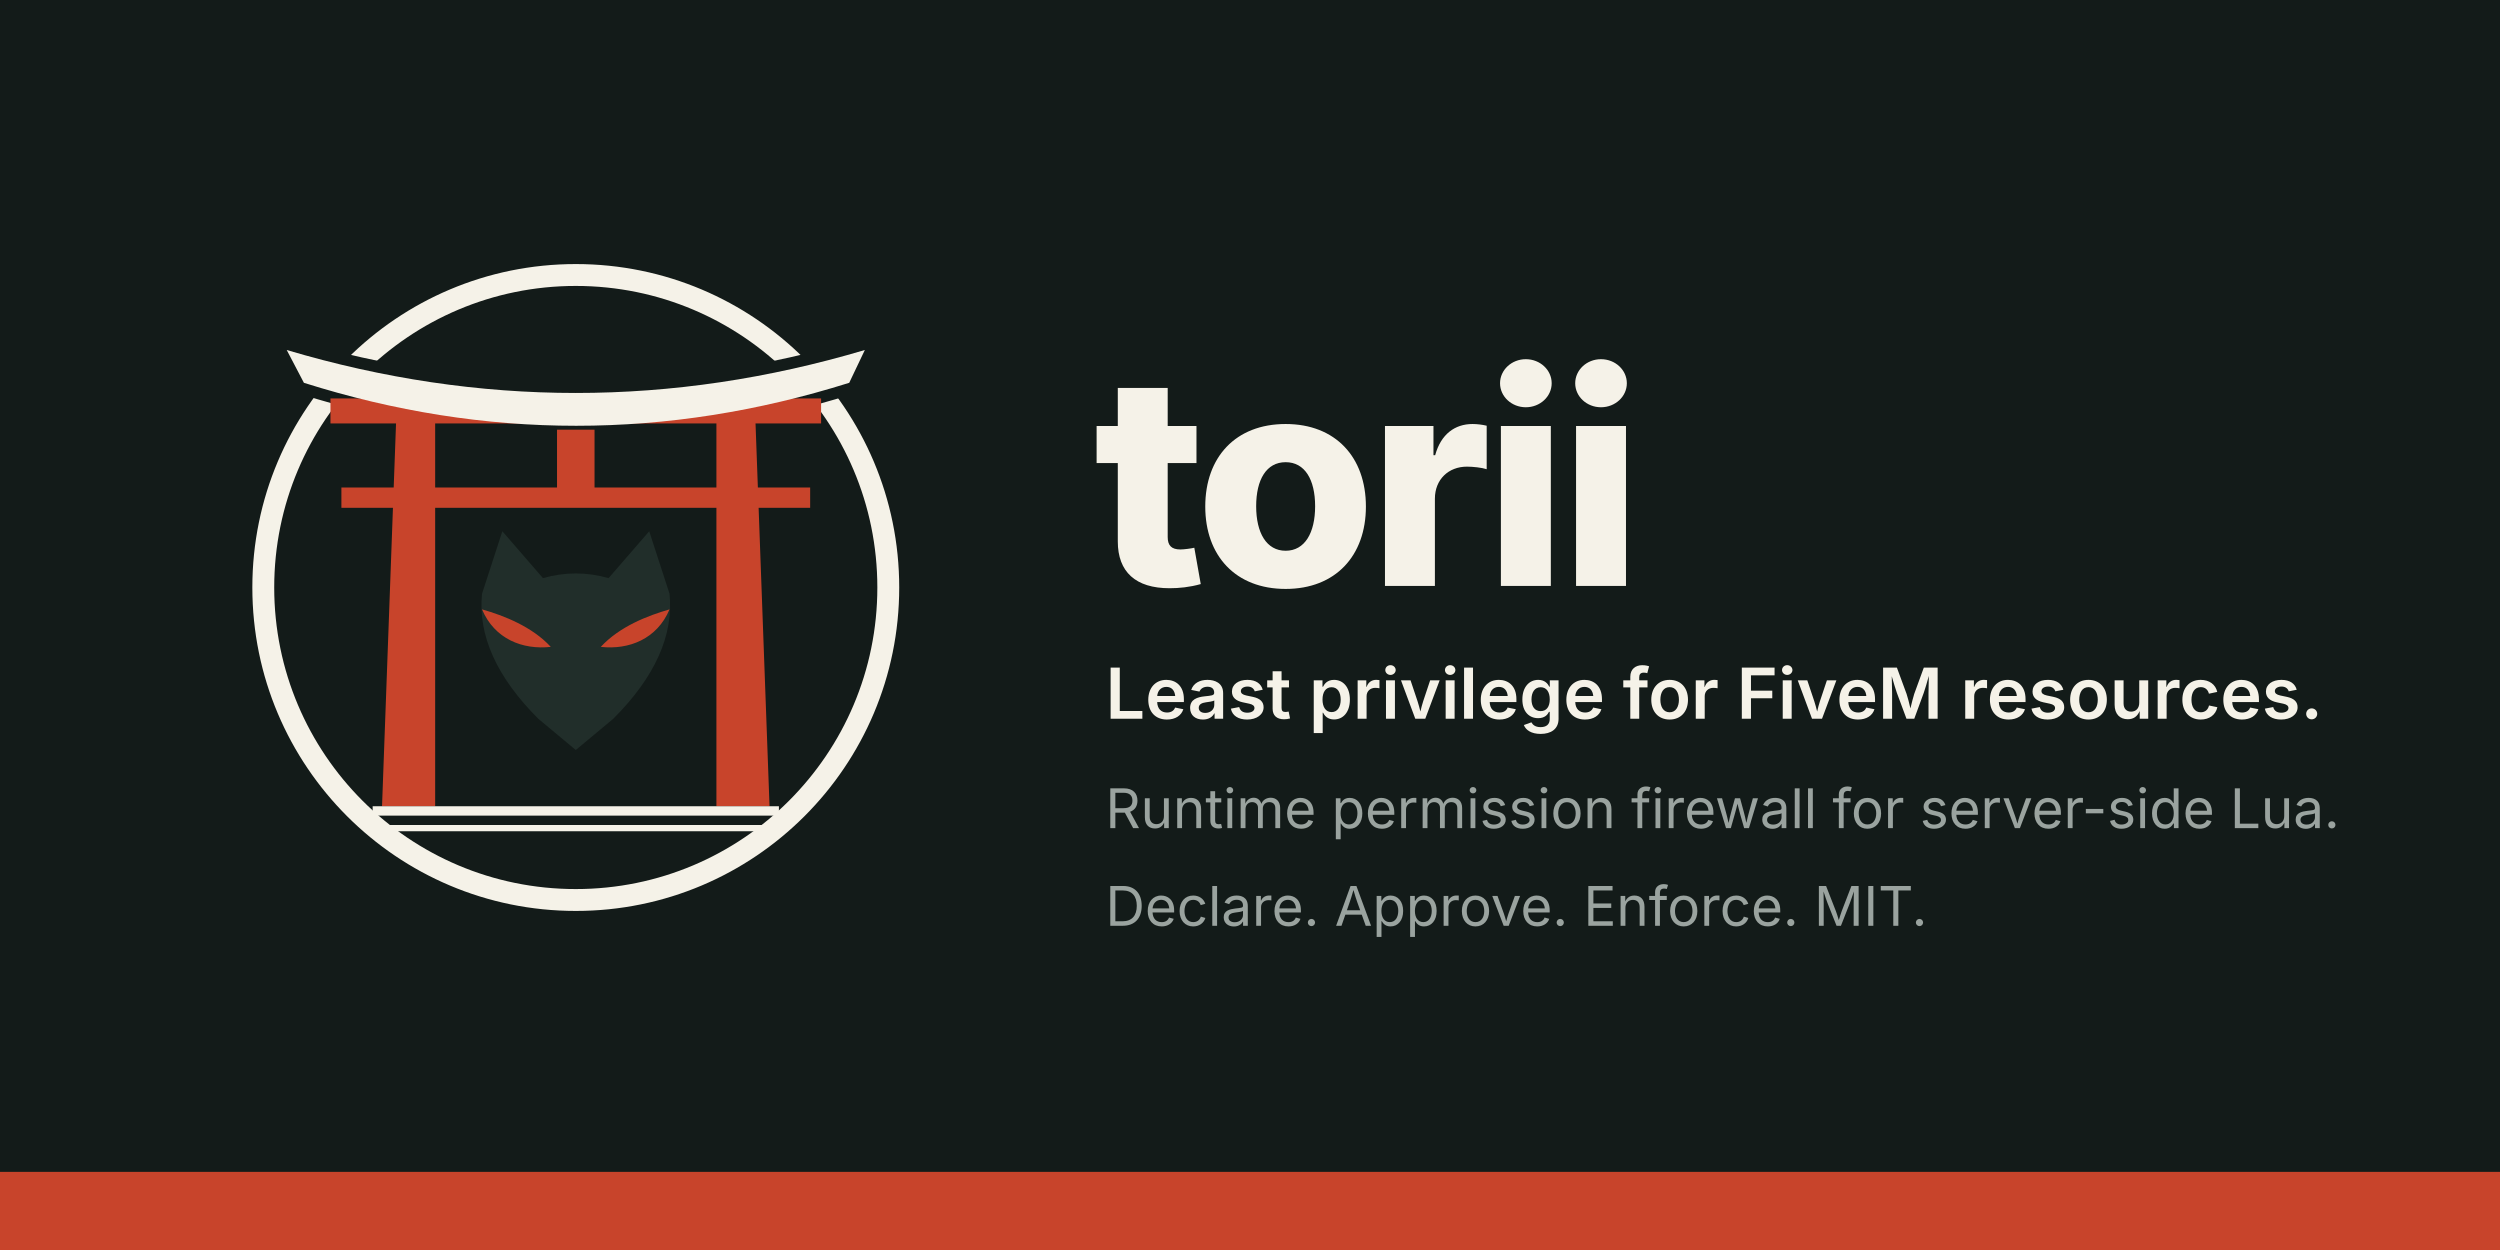
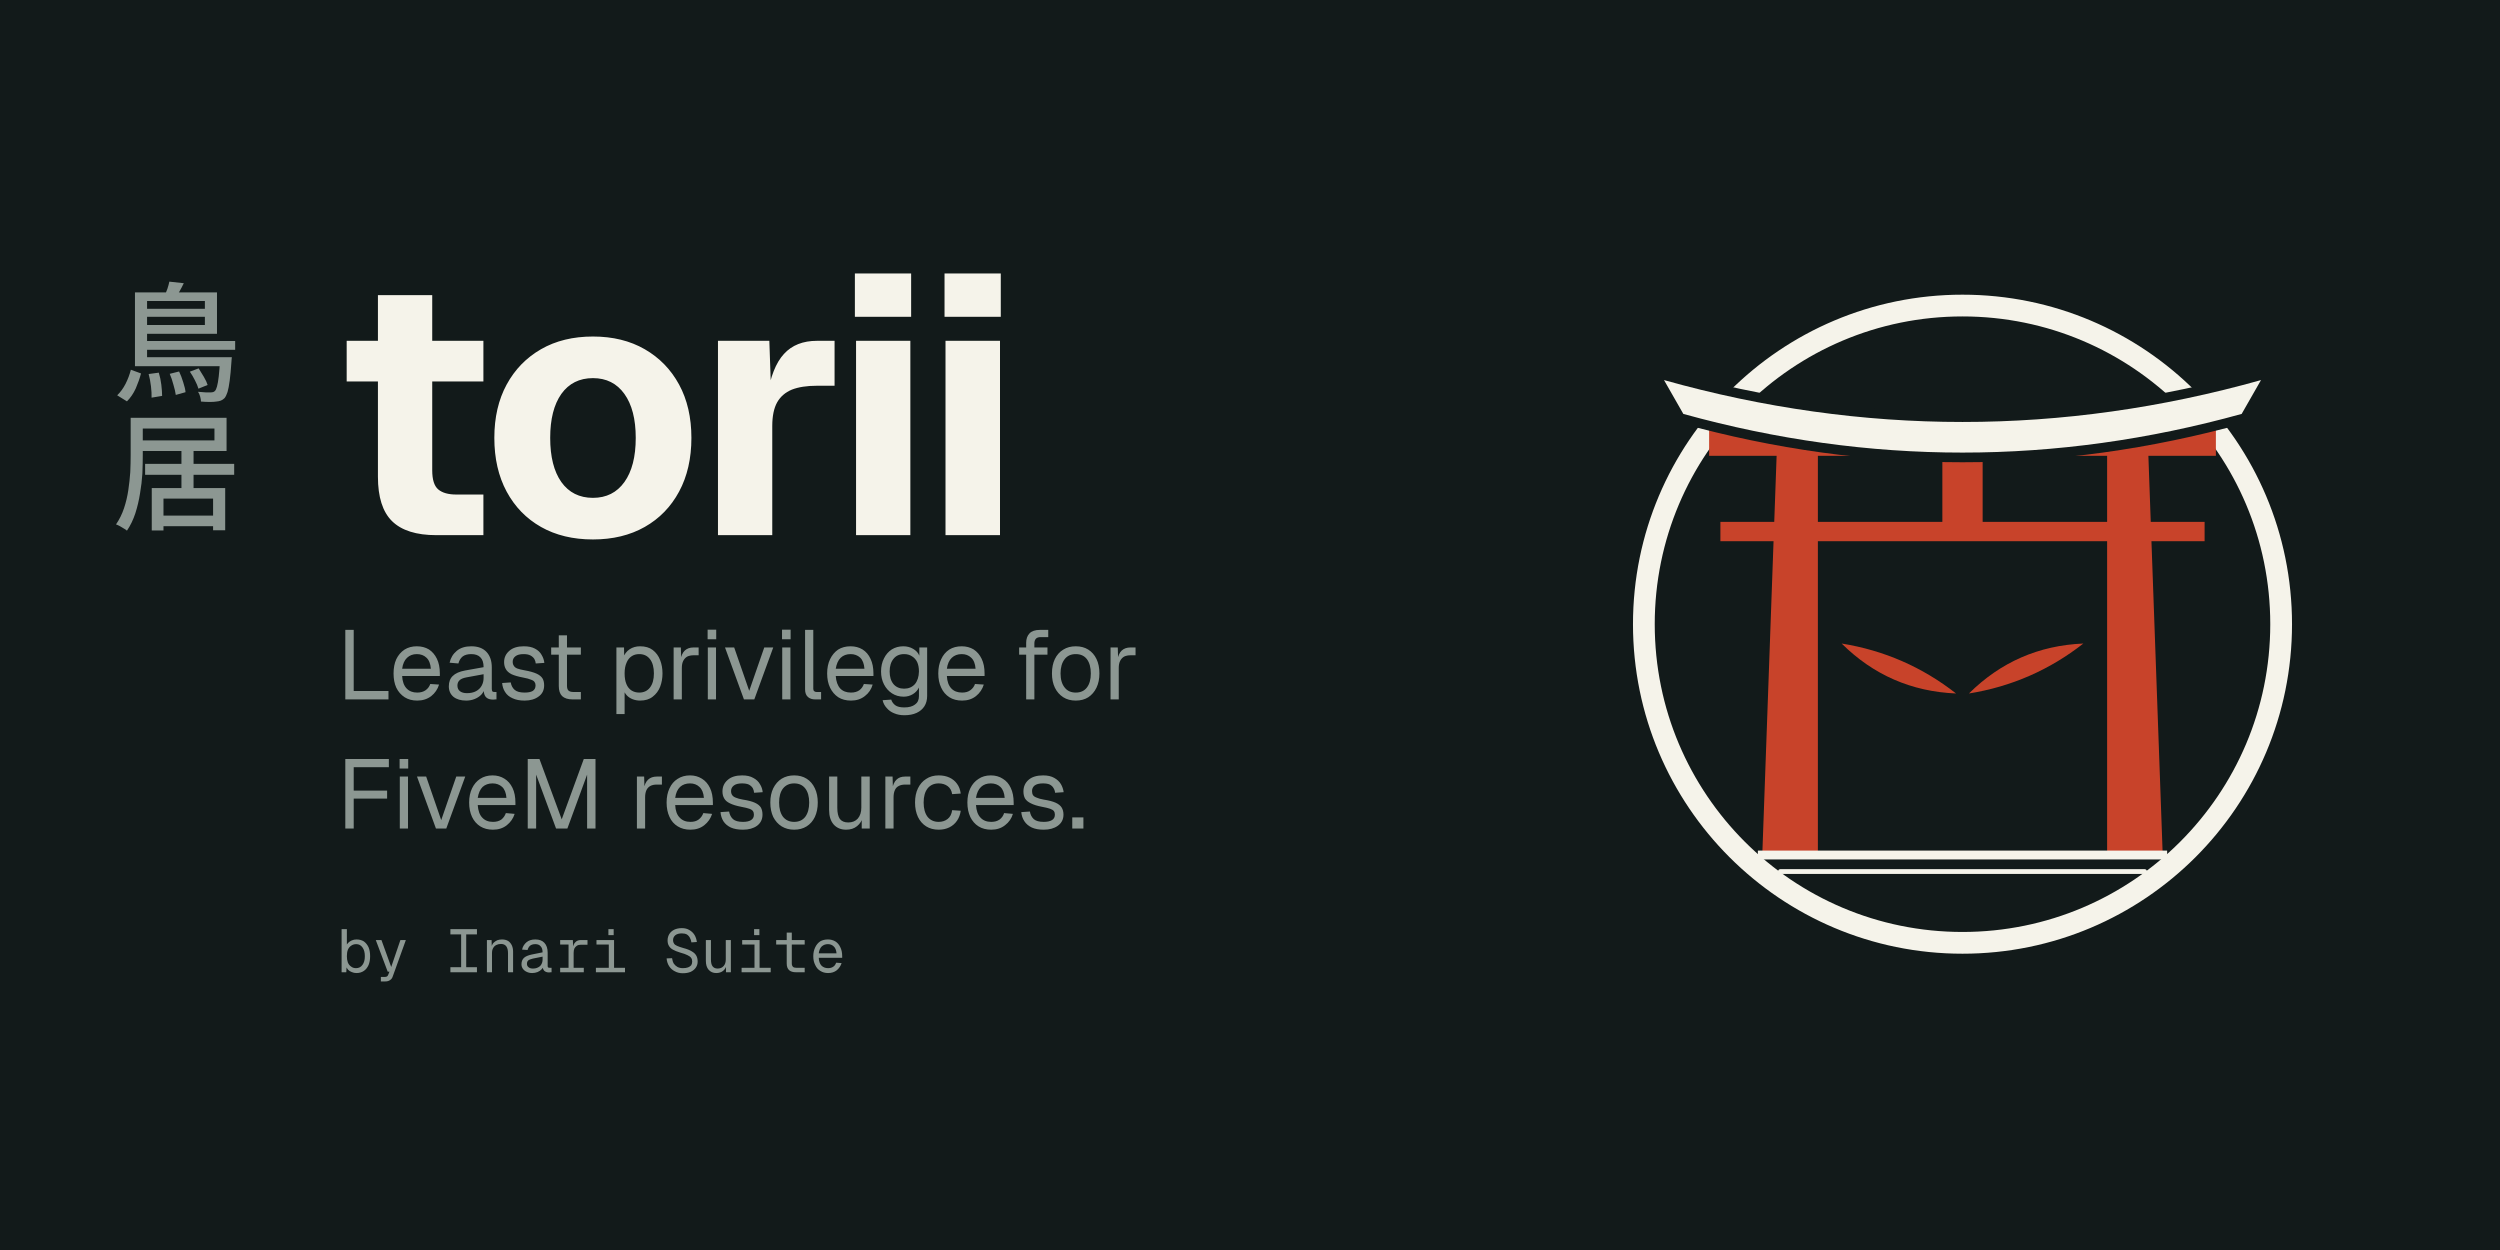
- <svg xmlns="http://www.w3.org/2000/svg" viewBox="0 0 1280 640" width="1280" height="640">
-   <rect width="1280" height="640" fill="#131B19" />
-   <rect y="600" width="1280" height="40" fill="#C8442B" />
-   <g transform="translate(90 96) scale(0.4)">
-     <circle cx="512" cy="512" r="400" fill="none" stroke="#F5F2E8" stroke-width="28" />
-     <path d="M142 208 Q512 318 882 208 L862 250 Q512 360 164 250 Z" fill="none" stroke="#131B19" stroke-width="30" stroke-linejoin="round" />
-     <rect x="198" y="270" width="628" height="32" fill="#C8442B" />
-     <path d="M142 208 Q512 318 882 208 L862 250 Q512 360 164 250 Z" fill="#F5F2E8" />
-     <rect x="320" y="410" width="384" height="382" fill="#131B19" />
-     <polygon points="282,300 332,300 332,792 264,792" fill="#C8442B" />
-     <polygon points="692,300 742,300 760,792 692,792" fill="#C8442B" />
-     <rect x="212" y="384" width="600" height="26" fill="#C8442B" />
-     <rect x="488" y="310" width="48" height="76" fill="#C8442B" />
-     <rect x="252" y="792" width="520" height="12" fill="#F5F2E8" />
-     <rect x="268" y="816" width="488" height="8" fill="#F5F2E8" />
-     <path d="M392 520 L418 440 L470 500 Q512 488 554 500 L606 440 L632 520 Q640 600 560 680 L512 720 L464 680 Q384 600 392 520 Z" fill="#212E2A" />
-     <path d="M392 540 C420 548 456 562 480 588 C444 592 408 578 392 540 Z" fill="#C8442B" />
-     <path d="M632 540 C604 548 568 562 544 588 C580 592 616 578 632 540 Z" fill="#C8442B" />
+ <svg xmlns="http://www.w3.org/2000/svg" viewBox="0 0 1280 640" width="1280" height="640" role="img" aria-label="torii, by Inari Suite">
+   <rect width="1280" height="640" fill="#121A1A" />
+   <g transform="translate(793.6 108.8) scale(0.4125)">
+     <g id="tsocial-disque">
+       <circle cx="512" cy="511" r="383" fill="#121A1A" />
+     </g>
+     <g id="anneau">
+       <circle cx="512" cy="511" r="395.5" fill="none" stroke="#F5F3EA" stroke-width="27" />
+     </g>
+     <g id="passage">
+       <rect x="332.5" y="408" width="359.0" height="384" fill="#121A1A" />
+     </g>
+     <g id="torii">
+       <g fill="#C8432A">
+         <polygon points="281.5,296 332.5,296 332.5,797 263.5,797" />
+         <polygon points="691.5,296 742.5,296 760.5,797 691.5,797" />
+         <rect x="211.5" y="384" width="601" height="24" />
+       </g>
+     </g>
+     <g id="kasagi">
+       <g fill="#C8432A">
+         <rect x="487.0" y="296" width="50" height="90" />
+         <rect x="197.5" y="262" width="629" height="40" />
+       </g>
+       <path d="M141.5 208 Q512.0 312 882.5 208 L858.5 250 Q512.0 346 165.5 250 Z" fill="#121A1A" stroke="#121A1A" stroke-width="24" stroke-linejoin="round" />
+       <path d="M141.5 208 Q512.0 312 882.5 208 L858.5 250 Q512.0 346 165.5 250 Z" fill="#F5F3EA" />
+     </g>
+     <g id="yeux">
+       <path d="M362.0 535.0 Q421.0 593.5 504.0 597.0 Q441.0 547.7 362.0 535.0 Z" fill="#C8432A" />
+       <path d="M662.0 535.0 Q579.0 538.5 520.0 597.0 Q599.0 584.3 662.0 535.0 Z" fill="#C8432A" />
+     </g>
+     <g id="socle">
+       <rect x="258" y="792" width="508" height="11" fill="#F5F3EA" />
+       <rect x="283" y="815" width="458" height="6" rx="3" fill="#F5F3EA" />
+     </g>
  </g>
-   <text x="560" y="300" font-family="Inter, 'Segoe UI', system-ui, Helvetica, Arial, sans-serif" font-size="150" font-weight="800" letter-spacing="-4" fill="#F5F2E8">torii</text>
-   <text x="566" y="368" font-family="Inter, 'Segoe UI', system-ui, Helvetica, Arial, sans-serif" font-size="36" font-weight="600" fill="#F5F2E8">Least privilege for FiveM resources.</text>
-   <text x="566" y="424" font-family="Inter, 'Segoe UI', system-ui, Helvetica, Arial, sans-serif" font-size="28" fill="#9AA39F">Runtime permission firewall for server-side Lua.</text>
-   <text x="566" y="474" font-family="Inter, 'Segoe UI', system-ui, Helvetica, Arial, sans-serif" font-size="28" fill="#9AA39F">Declare. Approve. Enforce.  MIT.</text>
+   <path d="M69.1 182.9H114.5V187.5H69.1ZM72.3 174.6H120.4V179.1H72.3ZM72.5 158.1H107.8V162.2H72.5ZM112.7 182.9H118.7Q118.7 182.9 118.6 183.8Q118.6 184.6 118.5 185.2Q118.1 191.2 117.6 194.9Q117.1 198.7 116.5 200.7Q115.8 202.8 115.0 203.8Q114.1 204.7 113.1 205.1Q112.0 205.5 110.7 205.6Q109.5 205.8 107.4 205.8Q105.3 205.8 102.9 205.6Q102.9 204.6 102.5 203.1Q102.1 201.7 101.4 200.6Q103.5 200.8 105.3 200.9Q107.1 200.9 107.9 200.9Q109.4 200.9 110.0 200.2Q110.6 199.7 111.1 197.9Q111.6 196.1 112.0 192.7Q112.4 189.2 112.7 183.8ZM86.7 144.2 94.1 145.0Q93.1 147.1 91.9 149.2Q90.7 151.2 89.7 152.7L84.2 151.7Q84.9 150.0 85.7 147.9Q86.4 145.8 86.7 144.2ZM72.8 149.7H111.1V170.9H72.8V166.4H104.9V154.1H72.8ZM69.1 149.7H75.3V185.0H69.1ZM86.9 191.4 91.7 190.2Q92.9 192.7 93.8 195.7Q94.8 198.7 95.0 200.8L90.0 202.2Q89.7 200.0 88.8 197.0Q88.0 193.9 86.9 191.4ZM97.2 190.3 101.7 188.6Q103.0 190.6 104.4 193.0Q105.8 195.4 106.3 197.1L101.6 199.0Q101.1 197.2 99.8 194.7Q98.6 192.3 97.2 190.3ZM76.1 191.5 81.3 190.8Q82.2 193.7 82.6 197.0Q83.0 200.4 83.0 202.7L77.6 203.6Q77.7 201.2 77.3 197.8Q76.9 194.4 76.1 191.5ZM67.0 189.3 72.2 191.2Q71.2 195.0 69.5 198.9Q67.7 202.8 65.0 205.5L60.0 202.4Q62.5 200.0 64.3 196.5Q66.1 192.9 67.0 189.3Z" fill="#8C9792" />
+   <path d="M66.9 213.9H73.1V233.1Q73.1 237.4 72.9 242.4Q72.6 247.4 71.7 252.6Q70.9 257.8 69.3 262.8Q67.7 267.7 65.0 271.7Q64.5 271.2 63.4 270.6Q62.4 270.0 61.4 269.4Q60.3 268.8 59.4 268.5Q62.0 264.7 63.5 260.2Q65.0 255.7 65.7 250.9Q66.4 246.2 66.7 241.7Q66.9 237.1 66.9 233.1ZM71.0 213.9H116.0V230.9H71.0V225.5H109.8V219.4H71.0ZM74.3 237.5H119.9V243.1H74.3ZM80.5 264.0H112.0V269.4H80.5ZM92.9 230.6H99.1V252.0H92.9ZM77.7 249.9H115.3V271.5H109.1V255.3H83.7V271.6H77.7Z" fill="#8C9792" />
+   <path d="M223.4 274.0Q208.0 274.0 200.7 266.8Q193.5 259.7 193.5 244.1V151.1H221.3V240.8Q221.3 248.0 224.4 250.6Q227.5 253.2 233.6 253.2H247.5V274.0ZM177.5 195.3V174.5H247.5V195.3Z M303.6 276.2Q288.3 276.2 277.0 269.8Q265.7 263.4 259.4 251.7Q253.1 240.0 253.1 224.2Q253.1 208.5 259.4 196.9Q265.7 185.3 277.0 178.8Q288.3 172.3 303.6 172.3Q318.8 172.3 330.1 178.8Q341.4 185.3 347.7 196.9Q354.0 208.5 354.0 224.2Q354.0 240.0 347.7 251.7Q341.4 263.4 330.1 269.8Q318.8 276.2 303.6 276.2ZM303.6 254.9Q313.9 254.9 319.7 246.8Q325.5 238.7 325.5 224.2Q325.5 209.8 319.7 201.7Q313.9 193.6 303.6 193.6Q293.2 193.6 287.4 201.7Q281.7 209.8 281.7 224.2Q281.7 238.7 287.4 246.8Q293.2 254.9 303.6 254.9Z M367.6 274.0V174.5H393.9L394.9 203.4L392.8 202.9Q395.2 187.9 401.4 181.2Q407.5 174.5 418.3 174.5H427.3V197.5H418.3Q410.5 197.5 405.4 199.5Q400.4 201.6 397.9 206.0Q395.4 210.5 395.4 218.1V274.0Z M438.3 274.0V174.5H466.1V274.0ZM437.7 162.2V140.0H466.5V162.2Z M484.1 274.0V174.5H512.0V274.0ZM483.6 162.2V140.0H512.4V162.2Z" fill="#F5F3EA" />
+   <path d="M176.8 358.1V322.5H181.1V356.0L178.9 353.8H198.9V358.1Z M213.6 358.7Q209.9 358.7 207.2 357.0Q204.4 355.2 202.9 352.1Q201.5 349.0 201.5 344.8Q201.5 340.6 202.9 337.5Q204.4 334.4 207.1 332.6Q209.8 330.9 213.4 330.9Q216.9 330.9 219.6 332.5Q222.2 334.2 223.7 337.3Q225.2 340.4 225.2 344.8V346.1H205.9Q206.1 350.3 208.2 352.5Q210.2 354.6 213.6 354.6Q216.2 354.6 217.9 353.4Q219.6 352.2 220.3 350.2L224.8 350.5Q223.7 354.1 220.8 356.4Q217.8 358.7 213.6 358.7ZM205.9 342.4H220.6Q220.3 338.5 218.3 336.7Q216.4 334.9 213.4 334.9Q210.4 334.9 208.4 336.8Q206.4 338.7 205.9 342.4Z M238.7 358.7Q234.6 358.7 232.2 356.8Q229.8 354.8 229.8 351.4Q229.8 348.0 231.8 346.1Q233.8 344.1 238.1 343.3L247.6 341.6Q247.6 338.2 246.0 336.6Q244.4 334.9 241.3 334.9Q238.5 334.9 236.9 336.1Q235.3 337.4 234.7 339.7L230.2 339.3Q231.0 335.6 233.9 333.2Q236.7 330.9 241.3 330.9Q246.4 330.9 249.1 333.8Q251.8 336.7 251.8 341.7V352.7Q251.8 353.6 252.1 354.0Q252.4 354.3 253.2 354.3H254.2V358.1Q254.0 358.1 253.6 358.1Q253.1 358.2 252.6 358.2Q250.8 358.2 249.7 357.6Q248.6 357.0 248.1 355.8Q247.6 354.5 247.6 352.5L248.1 352.6Q247.7 354.3 246.4 355.7Q245.0 357.1 243.0 357.9Q241.0 358.7 238.7 358.7ZM239.1 354.9Q241.8 354.9 243.7 353.9Q245.6 352.9 246.6 351.1Q247.6 349.3 247.6 347.1V345.2L238.9 346.8Q236.2 347.3 235.2 348.4Q234.2 349.4 234.2 351.0Q234.2 352.9 235.5 353.9Q236.8 354.9 239.1 354.9Z M268.6 358.7Q264.9 358.7 262.4 357.5Q259.9 356.4 258.6 354.3Q257.3 352.3 257.1 349.7L261.5 349.4Q261.9 351.8 263.5 353.2Q265.1 354.6 268.6 354.6Q271.3 354.6 272.7 353.8Q274.2 352.9 274.2 350.9Q274.2 349.9 273.7 349.2Q273.3 348.5 271.9 348.0Q270.5 347.4 267.8 346.9Q264.1 346.2 261.9 345.2Q259.8 344.1 259.0 342.6Q258.1 341.1 258.1 339.0Q258.1 335.5 260.8 333.2Q263.4 330.9 268.2 330.9Q271.7 330.9 273.9 332.1Q276.2 333.3 277.3 335.3Q278.5 337.3 278.7 339.4L274.3 339.7Q274.2 338.5 273.6 337.4Q272.9 336.3 271.6 335.6Q270.3 334.9 268.1 334.9Q265.3 334.9 263.9 336.0Q262.5 337.1 262.5 338.8Q262.5 340.1 263.1 340.9Q263.6 341.8 264.9 342.3Q266.3 342.8 268.6 343.2Q272.5 343.9 274.7 344.9Q276.9 345.9 277.8 347.4Q278.6 348.8 278.6 350.9Q278.6 354.6 275.8 356.6Q273.0 358.7 268.6 358.7Z M293.2 358.1Q289.6 358.1 287.8 356.4Q286.1 354.7 286.1 351.2V325.3H290.3V351.1Q290.3 352.9 291.1 353.6Q291.9 354.3 293.6 354.3H297.4V358.1ZM282.2 335.2V331.5H297.4V335.2Z M315.6 365.6V331.5H319.5L319.6 337.2L319.0 336.9Q320.0 334.0 322.4 332.4Q324.7 330.9 327.7 330.9Q331.7 330.9 334.2 332.8Q336.8 334.8 338.0 338.0Q339.2 341.1 339.2 344.8Q339.2 348.4 338.0 351.6Q336.8 354.7 334.2 356.7Q331.7 358.7 327.7 358.7Q325.7 358.7 323.9 358.0Q322.1 357.3 320.9 356.0Q319.7 354.7 319.2 353.0L319.8 352.3V365.6ZM327.3 354.6Q330.8 354.6 332.8 352.0Q334.8 349.4 334.8 344.8Q334.8 340.1 332.8 337.5Q330.8 334.9 327.3 334.9Q325.0 334.9 323.4 336.0Q321.7 337.1 320.8 339.3Q319.8 341.5 319.8 344.8Q319.8 348.0 320.7 350.2Q321.6 352.4 323.3 353.5Q325.0 354.6 327.3 354.6Z M344.9 358.1V331.5H348.6L348.8 338.2L348.4 338.1Q348.9 334.7 350.6 333.1Q352.3 331.5 355.1 331.5H357.7V335.5H355.2Q353.2 335.5 351.8 336.2Q350.5 337.0 349.8 338.4Q349.1 339.8 349.1 342.0V358.1Z M362.4 358.1V331.5H366.6V358.1ZM362.3 327.3V322.4H366.7V327.3Z M380.9 358.1 371.2 331.5H375.9L383.6 353.7L391.3 331.5H395.9L386.2 358.1Z M400.5 358.1V331.5H404.7V358.1ZM400.4 327.3V322.4H404.8V327.3Z M417.4 358.1Q415.1 358.1 413.7 356.9Q412.2 355.6 412.2 353.0V322.5H416.4V352.7Q416.4 353.5 416.9 353.9Q417.3 354.3 418.1 354.3H420.4V358.1Z M435.7 358.7Q431.9 358.7 429.2 357.0Q426.5 355.2 425.0 352.1Q423.5 349.0 423.5 344.8Q423.5 340.6 425.0 337.5Q426.5 334.4 429.1 332.6Q431.8 330.9 435.5 330.9Q438.9 330.9 441.6 332.5Q444.3 334.2 445.7 337.3Q447.2 340.4 447.2 344.8V346.1H427.9Q428.2 350.3 430.2 352.5Q432.2 354.6 435.7 354.6Q438.3 354.6 440.0 353.4Q441.6 352.2 442.3 350.2L446.8 350.5Q445.8 354.1 442.8 356.4Q439.9 358.7 435.7 358.7ZM427.9 342.4H442.6Q442.3 338.5 440.4 336.7Q438.4 334.9 435.5 334.9Q432.4 334.9 430.4 336.8Q428.5 338.7 427.9 342.4Z M463.0 366.2Q460.1 366.2 457.8 365.2Q455.5 364.3 454.0 362.5Q452.4 360.8 451.9 358.5L456.3 358.2Q456.9 360.0 458.4 361.1Q459.9 362.2 463.0 362.2Q466.6 362.2 468.5 360.7Q470.5 359.3 470.5 356.4V352.0Q469.5 354.1 467.4 355.4Q465.3 356.7 462.7 356.7Q459.3 356.7 456.7 355.0Q454.1 353.3 452.6 350.4Q451.1 347.5 451.1 343.8Q451.1 340.0 452.6 337.1Q454.0 334.2 456.6 332.5Q459.2 330.9 462.5 330.9Q465.3 330.9 467.5 332.2Q469.8 333.5 470.7 335.7V331.5H474.7V356.3Q474.7 359.4 473.3 361.6Q471.9 363.8 469.3 365.0Q466.7 366.2 463.0 366.2ZM462.9 352.6Q466.3 352.6 468.4 350.3Q470.4 347.9 470.5 343.8Q470.5 341.0 469.6 339.0Q468.7 337.1 466.9 336.0Q465.2 334.9 462.9 334.9Q459.4 334.9 457.5 337.3Q455.5 339.7 455.5 343.8Q455.5 347.9 457.5 350.3Q459.5 352.6 462.9 352.6Z M492.6 358.7Q488.8 358.7 486.1 357.0Q483.3 355.2 481.9 352.1Q480.4 349.0 480.4 344.8Q480.4 340.6 481.9 337.5Q483.3 334.4 486.0 332.6Q488.7 330.9 492.4 330.9Q495.8 330.9 498.5 332.5Q501.1 334.2 502.6 337.3Q504.1 340.4 504.1 344.8V346.1H484.8Q485.0 350.3 487.1 352.5Q489.1 354.6 492.6 354.6Q495.2 354.6 496.8 353.4Q498.5 352.2 499.2 350.2L503.7 350.5Q502.6 354.1 499.7 356.4Q496.8 358.7 492.6 358.7ZM484.8 342.4H499.5Q499.2 338.5 497.2 336.7Q495.3 334.9 492.4 334.9Q489.3 334.9 487.3 336.8Q485.3 338.7 484.8 342.4Z M525.4 358.1V329.1Q525.4 326.1 527.1 324.3Q528.8 322.5 532.5 322.5H536.7V326.2H532.8Q531.2 326.2 530.4 327.0Q529.6 327.9 529.6 329.4V358.1ZM521.8 335.2V331.5H536.3V335.2Z M550.8 358.7Q547.1 358.7 544.4 357.0Q541.6 355.2 540.1 352.1Q538.6 349.0 538.6 344.8Q538.6 340.5 540.1 337.4Q541.6 334.3 544.4 332.6Q547.1 330.9 550.8 330.9Q554.5 330.9 557.2 332.6Q559.9 334.3 561.4 337.4Q562.9 340.5 562.9 344.8Q562.9 349.0 561.4 352.1Q559.9 355.2 557.2 357.0Q554.5 358.7 550.8 358.7ZM550.8 354.6Q554.5 354.6 556.5 352.0Q558.5 349.4 558.5 344.8Q558.5 340.2 556.5 337.5Q554.5 334.9 550.8 334.9Q547.1 334.9 545.1 337.5Q543.0 340.2 543.0 344.8Q543.0 349.4 545.1 352.0Q547.1 354.6 550.8 354.6Z M568.6 358.1V331.5H572.3L572.5 338.2L572.1 338.1Q572.6 334.7 574.3 333.1Q576.0 331.5 578.8 331.5H581.4V335.5H578.9Q576.9 335.5 575.5 336.2Q574.2 337.0 573.5 338.4Q572.8 339.8 572.8 342.0V358.1Z" fill="#8C9792" />
+   <path d="M176.8 424.2V388.6H199.1V392.8H178.9L181.1 390.6V407.0L178.9 404.8H198.2V408.9H178.9L181.1 406.7V424.2Z M204.7 424.2V397.6H208.9V424.2ZM204.6 393.5V388.6H209.0V393.5Z M223.2 424.2 213.5 397.6H218.2L225.9 419.9L233.6 397.6H238.2L228.5 424.2Z M252.4 424.8Q248.6 424.8 245.9 423.1Q243.2 421.4 241.7 418.3Q240.2 415.1 240.2 410.9Q240.2 406.7 241.7 403.6Q243.2 400.5 245.8 398.8Q248.5 397.0 252.2 397.0Q255.6 397.0 258.3 398.7Q260.9 400.3 262.4 403.4Q263.9 406.5 263.9 411.0V412.2H244.6Q244.9 416.5 246.9 418.6Q248.9 420.8 252.4 420.8Q255.0 420.8 256.7 419.6Q258.3 418.3 259.0 416.3L263.5 416.7Q262.4 420.2 259.5 422.5Q256.6 424.8 252.4 424.8ZM244.6 408.5H259.3Q259.0 404.7 257.1 402.9Q255.1 401.1 252.2 401.1Q249.1 401.1 247.1 402.9Q245.2 404.8 244.6 408.5Z M270.2 424.2V388.6H276.2L287.6 419.5L298.9 388.6H304.9V424.2H300.6V396.6L290.5 424.2H284.7L274.5 396.6V424.2Z M326.1 424.2V397.6H329.8L330.0 404.4L329.6 404.2Q330.1 400.8 331.8 399.2Q333.5 397.6 336.3 397.6H338.9V401.7H336.3Q334.3 401.7 333.0 402.4Q331.7 403.1 331.0 404.5Q330.3 406.0 330.3 408.2V424.2Z M353.5 424.8Q349.7 424.8 347.0 423.1Q344.2 421.4 342.8 418.3Q341.3 415.1 341.3 410.9Q341.3 406.7 342.8 403.6Q344.2 400.5 346.9 398.8Q349.6 397.0 353.3 397.0Q356.7 397.0 359.4 398.7Q362.0 400.3 363.5 403.4Q365.0 406.5 365.0 411.0V412.2H345.7Q345.9 416.5 348.0 418.6Q350.0 420.8 353.5 420.8Q356.1 420.8 357.7 419.6Q359.4 418.3 360.1 416.3L364.6 416.7Q363.5 420.2 360.6 422.5Q357.7 424.8 353.5 424.8ZM345.7 408.5H360.4Q360.1 404.7 358.1 402.9Q356.2 401.1 353.3 401.1Q350.2 401.1 348.2 402.9Q346.2 404.8 345.7 408.5Z M380.4 424.8Q376.7 424.8 374.2 423.7Q371.7 422.5 370.4 420.5Q369.1 418.4 368.9 415.8L373.3 415.5Q373.7 417.9 375.3 419.4Q376.9 420.8 380.4 420.8Q383.1 420.8 384.5 419.9Q386.0 419.0 386.0 417.1Q386.0 416.0 385.5 415.3Q385.1 414.6 383.7 414.1Q382.3 413.6 379.6 413.1Q375.9 412.4 373.7 411.3Q371.6 410.3 370.8 408.8Q369.9 407.3 369.9 405.2Q369.9 401.6 372.6 399.3Q375.2 397.0 380.0 397.0Q383.5 397.0 385.7 398.3Q388.0 399.5 389.1 401.5Q390.3 403.4 390.5 405.6L386.1 405.9Q386.0 404.6 385.4 403.5Q384.7 402.4 383.4 401.7Q382.1 401.1 379.9 401.1Q377.1 401.1 375.7 402.2Q374.3 403.3 374.3 405.0Q374.3 406.3 374.9 407.1Q375.4 407.9 376.7 408.4Q378.1 409.0 380.4 409.4Q384.3 410.0 386.5 411.0Q388.7 412.0 389.6 413.5Q390.4 415.0 390.4 417.1Q390.4 420.7 387.6 422.8Q384.8 424.8 380.4 424.8Z M406.6 424.8Q403.0 424.8 400.2 423.1Q397.5 421.4 395.9 418.3Q394.4 415.1 394.4 410.9Q394.4 406.7 395.9 403.6Q397.5 400.4 400.2 398.7Q403.0 397.0 406.6 397.0Q410.3 397.0 413.0 398.7Q415.7 400.4 417.2 403.6Q418.7 406.7 418.7 410.9Q418.7 415.1 417.2 418.3Q415.7 421.4 413.0 423.1Q410.3 424.8 406.6 424.8ZM406.6 420.8Q410.3 420.8 412.3 418.2Q414.3 415.5 414.3 410.9Q414.3 406.3 412.3 403.7Q410.3 401.1 406.6 401.1Q403.0 401.1 400.9 403.7Q398.9 406.3 398.9 410.9Q398.9 415.5 400.9 418.2Q403.0 420.8 406.6 420.8Z M433.2 424.8Q429.2 424.8 426.8 422.1Q424.5 419.4 424.5 414.7V397.6H428.7V413.6Q428.7 417.4 430.0 419.3Q431.4 421.1 434.3 421.1Q437.4 421.1 439.2 419.1Q441.0 417.0 441.0 413.5V397.6H445.3V424.2H441.2V417.6L441.9 418.0Q441.1 421.2 438.8 423.0Q436.6 424.8 433.2 424.8Z M453.3 424.2V397.6H457.0L457.2 404.4L456.8 404.2Q457.3 400.8 459.0 399.2Q460.6 397.6 463.4 397.6H466.1V401.7H463.5Q461.5 401.7 460.2 402.4Q458.8 403.1 458.2 404.5Q457.5 406.0 457.5 408.2V424.2Z M480.6 424.8Q476.9 424.8 474.2 423.1Q471.5 421.4 470.0 418.3Q468.5 415.1 468.5 410.9Q468.5 406.7 470.0 403.6Q471.5 400.5 474.2 398.8Q476.9 397.0 480.6 397.0Q483.7 397.0 486.1 398.1Q488.5 399.2 490.0 401.3Q491.5 403.3 491.9 406.3L487.5 406.6Q487.1 403.9 485.2 402.5Q483.3 401.1 480.6 401.1Q477.0 401.1 474.9 403.7Q472.9 406.3 472.9 410.9Q472.9 415.5 474.9 418.2Q477.0 420.8 480.6 420.8Q483.3 420.8 485.2 419.3Q487.1 417.8 487.5 414.8L491.9 415.1Q491.5 418.0 490.0 420.2Q488.5 422.4 486.1 423.6Q483.7 424.8 480.6 424.8Z M507.5 424.8Q503.7 424.8 501.0 423.1Q498.3 421.4 496.8 418.3Q495.3 415.1 495.3 410.9Q495.3 406.7 496.8 403.6Q498.3 400.5 501.0 398.8Q503.6 397.0 507.3 397.0Q510.8 397.0 513.4 398.7Q516.1 400.3 517.5 403.4Q519.0 406.5 519.0 411.0V412.2H499.7Q500.0 416.5 502.0 418.6Q504.0 420.8 507.5 420.8Q510.1 420.8 511.8 419.6Q513.5 418.3 514.1 416.3L518.6 416.7Q517.6 420.2 514.6 422.5Q511.7 424.8 507.5 424.8ZM499.7 408.5H514.4Q514.1 404.7 512.2 402.9Q510.3 401.1 507.3 401.1Q504.2 401.1 502.3 402.9Q500.3 404.8 499.7 408.5Z M534.4 424.8Q530.7 424.8 528.3 423.7Q525.8 422.5 524.5 420.5Q523.1 418.4 522.9 415.8L527.3 415.5Q527.7 417.9 529.3 419.4Q530.9 420.8 534.4 420.8Q537.1 420.8 538.6 419.9Q540.1 419.0 540.1 417.1Q540.1 416.0 539.6 415.3Q539.1 414.6 537.7 414.1Q536.3 413.6 533.6 413.1Q529.9 412.4 527.8 411.3Q525.7 410.3 524.8 408.8Q524.0 407.3 524.0 405.2Q524.0 401.6 526.6 399.3Q529.2 397.0 534.1 397.0Q537.6 397.0 539.8 398.3Q542.0 399.5 543.2 401.5Q544.3 403.4 544.6 405.6L540.2 405.9Q540.1 404.6 539.4 403.5Q538.8 402.4 537.5 401.7Q536.2 401.1 534.0 401.1Q531.1 401.1 529.7 402.2Q528.4 403.3 528.4 405.0Q528.4 406.3 528.9 407.1Q529.4 407.9 530.8 408.4Q532.1 409.0 534.4 409.4Q538.3 410.0 540.5 411.0Q542.7 412.0 543.6 413.5Q544.5 415.0 544.5 417.1Q544.5 420.7 541.6 422.8Q538.8 424.8 534.4 424.8Z M549.0 424.2V418.5H554.7V424.2Z" fill="#8C9792" />
+   <path d="M182.5 498.2Q181.2 498.2 180.1 497.7Q179.0 497.3 178.2 496.5Q177.5 495.7 177.1 494.5L177.5 494.1L177.3 497.8H174.9V475.7H177.6V484.9L177.3 484.2Q177.6 483.4 178.3 482.7Q179.0 482.0 180.1 481.5Q181.2 481.0 182.5 481.0Q184.7 481.0 186.3 482.0Q187.8 483.1 188.7 485.0Q189.5 486.9 189.5 489.6Q189.5 492.2 188.7 494.1Q187.8 496.1 186.3 497.1Q184.7 498.2 182.5 498.2ZM182.3 495.7Q184.4 495.7 185.6 494.0Q186.8 492.4 186.8 489.6Q186.8 486.7 185.6 485.1Q184.4 483.4 182.4 483.4Q180.9 483.4 179.8 484.2Q178.7 484.9 178.1 486.3Q177.6 487.6 177.6 489.6Q177.6 491.4 178.1 492.8Q178.7 494.2 179.8 494.9Q180.8 495.7 182.3 495.7Z M195.0 502.5V500.2H196.9Q197.8 500.2 198.2 499.9Q198.6 499.6 198.8 499.0L199.4 497.5H198.5L192.4 481.3H195.3L200.3 495.1L205.0 481.3H207.8L201.1 499.9Q200.7 501.2 199.7 501.8Q198.8 502.5 197.2 502.5Z M230.6 497.8V495.2H236.1V478.4H230.6V475.7H244.2V478.4H238.7V495.2H244.2V497.8Z M249.3 497.8V481.3H251.7L251.8 485.5L251.5 485.3Q251.8 483.8 252.6 482.8Q253.5 481.9 254.6 481.4Q255.8 481.0 257.0 481.0Q258.9 481.0 260.2 481.8Q261.4 482.6 262.1 484.1Q262.7 485.5 262.7 487.2V497.8H260.1V488.0Q260.1 485.7 259.2 484.5Q258.3 483.3 256.5 483.3Q255.2 483.3 254.2 483.8Q253.1 484.3 252.5 485.4Q251.9 486.4 251.9 488.0V497.8Z M272.5 498.2Q270.9 498.2 269.7 497.6Q268.5 497.1 267.7 496.0Q267.0 495.0 267.0 493.7Q267.0 491.6 268.3 490.4Q269.5 489.3 272.3 488.7L277.8 487.6Q277.8 485.5 276.8 484.5Q275.9 483.4 274.1 483.4Q272.4 483.4 271.4 484.2Q270.5 485.0 270.1 486.4L267.3 486.2Q267.8 483.9 269.6 482.4Q271.3 481.0 274.1 481.0Q277.1 481.0 278.7 482.7Q280.4 484.5 280.4 487.7V494.5Q280.4 495.1 280.6 495.3Q280.9 495.5 281.4 495.5H282.4V497.8Q282.3 497.8 281.9 497.8Q281.4 497.9 281.1 497.9Q280.0 497.9 279.3 497.5Q278.6 497.2 278.2 496.4Q277.8 495.7 277.8 494.4H278.3Q278.1 495.5 277.2 496.4Q276.4 497.2 275.2 497.7Q273.9 498.2 272.5 498.2ZM272.8 495.9Q274.4 495.9 275.5 495.3Q276.7 494.7 277.2 493.7Q277.8 492.6 277.8 491.3V489.8L272.8 490.8Q271.1 491.2 270.4 491.8Q269.8 492.4 269.8 493.5Q269.8 494.6 270.6 495.2Q271.4 495.9 272.8 495.9Z M286.8 497.8V495.5H292.4L291.1 496.7V482.4L292.4 483.6H286.8V481.3H293.3L293.5 485.7L293.3 485.6Q293.5 483.4 294.6 482.4Q295.6 481.3 297.4 481.3H300.8V483.7H297.4Q296.2 483.7 295.4 484.2Q294.6 484.7 294.1 485.6Q293.7 486.5 293.7 487.9V496.7L292.4 495.5H298.9V497.8Z M305.1 497.8V495.5H311.7V482.4L313.0 483.6H305.4V481.3H314.4V495.5H320.0V497.8H314.4H311.7ZM311.5 478.8V475.7H314.2V478.8Z M349.6 498.3Q347.3 498.3 345.5 497.3Q343.7 496.4 342.6 494.7Q341.5 493.0 341.3 490.7L344.1 490.6Q344.3 492.2 345.0 493.4Q345.8 494.5 346.9 495.1Q348.1 495.7 349.6 495.7Q351.2 495.7 352.3 495.3Q353.3 494.9 353.9 494.2Q354.4 493.4 354.4 492.3Q354.4 491.2 353.9 490.5Q353.4 489.7 352.1 489.1Q350.8 488.4 348.2 487.7Q345.9 487.0 344.5 486.2Q343.1 485.4 342.5 484.3Q341.8 483.2 341.8 481.5Q341.8 479.7 342.7 478.2Q343.6 476.8 345.2 476.0Q346.9 475.2 349.1 475.2Q351.4 475.2 353.0 476.2Q354.6 477.1 355.6 478.7Q356.5 480.2 356.8 482.3L354.0 482.5Q353.8 481.1 353.2 480.1Q352.6 479.0 351.6 478.4Q350.6 477.9 349.1 477.9Q347.0 477.9 345.8 478.8Q344.6 479.8 344.6 481.4Q344.6 482.4 345.1 483.1Q345.5 483.8 346.7 484.3Q347.8 484.8 349.9 485.4Q352.6 486.1 354.2 487.1Q355.8 488.0 356.5 489.3Q357.2 490.5 357.2 492.4Q357.2 494.1 356.2 495.5Q355.3 496.8 353.6 497.6Q351.9 498.3 349.6 498.3Z M366.7 498.2Q364.3 498.2 362.8 496.5Q361.4 494.9 361.4 491.9V481.3H364.0V491.2Q364.0 493.6 364.8 494.7Q365.7 495.9 367.4 495.9Q369.4 495.9 370.5 494.6Q371.6 493.4 371.6 491.2V481.3H374.2V497.8H371.7V493.7L372.1 493.9Q371.6 496.0 370.2 497.1Q368.8 498.2 366.7 498.2Z M379.7 497.8V495.5H386.3V482.4L387.6 483.6H380.0V481.3H388.9V495.5H394.6V497.8H388.9H386.3ZM386.1 478.8V475.7H388.8V478.8Z M407.6 497.8Q405.2 497.8 404.0 496.7Q402.8 495.6 402.8 493.3V477.5H405.4V493.3Q405.4 494.4 406.0 495.0Q406.5 495.5 407.6 495.5H412.0V497.8ZM397.4 483.6V481.3H412.0V483.6Z M424.0 498.2Q421.7 498.2 420.0 497.1Q418.3 496.1 417.4 494.1Q416.4 492.2 416.4 489.6Q416.4 487.0 417.4 485.0Q418.3 483.1 419.9 482.0Q421.6 481.0 423.9 481.0Q426.0 481.0 427.7 482.0Q429.3 483.0 430.2 484.9Q431.2 486.8 431.2 489.6V490.4H419.2Q419.3 493.0 420.6 494.4Q421.9 495.7 424.0 495.7Q425.6 495.7 426.7 494.9Q427.7 494.2 428.1 492.9L430.9 493.1Q430.2 495.3 428.4 496.8Q426.6 498.2 424.0 498.2ZM419.2 488.1H428.3Q428.1 485.7 426.9 484.6Q425.7 483.4 423.9 483.4Q422.0 483.4 420.7 484.6Q419.5 485.8 419.2 488.1Z" fill="#8C9792" />
</svg>
